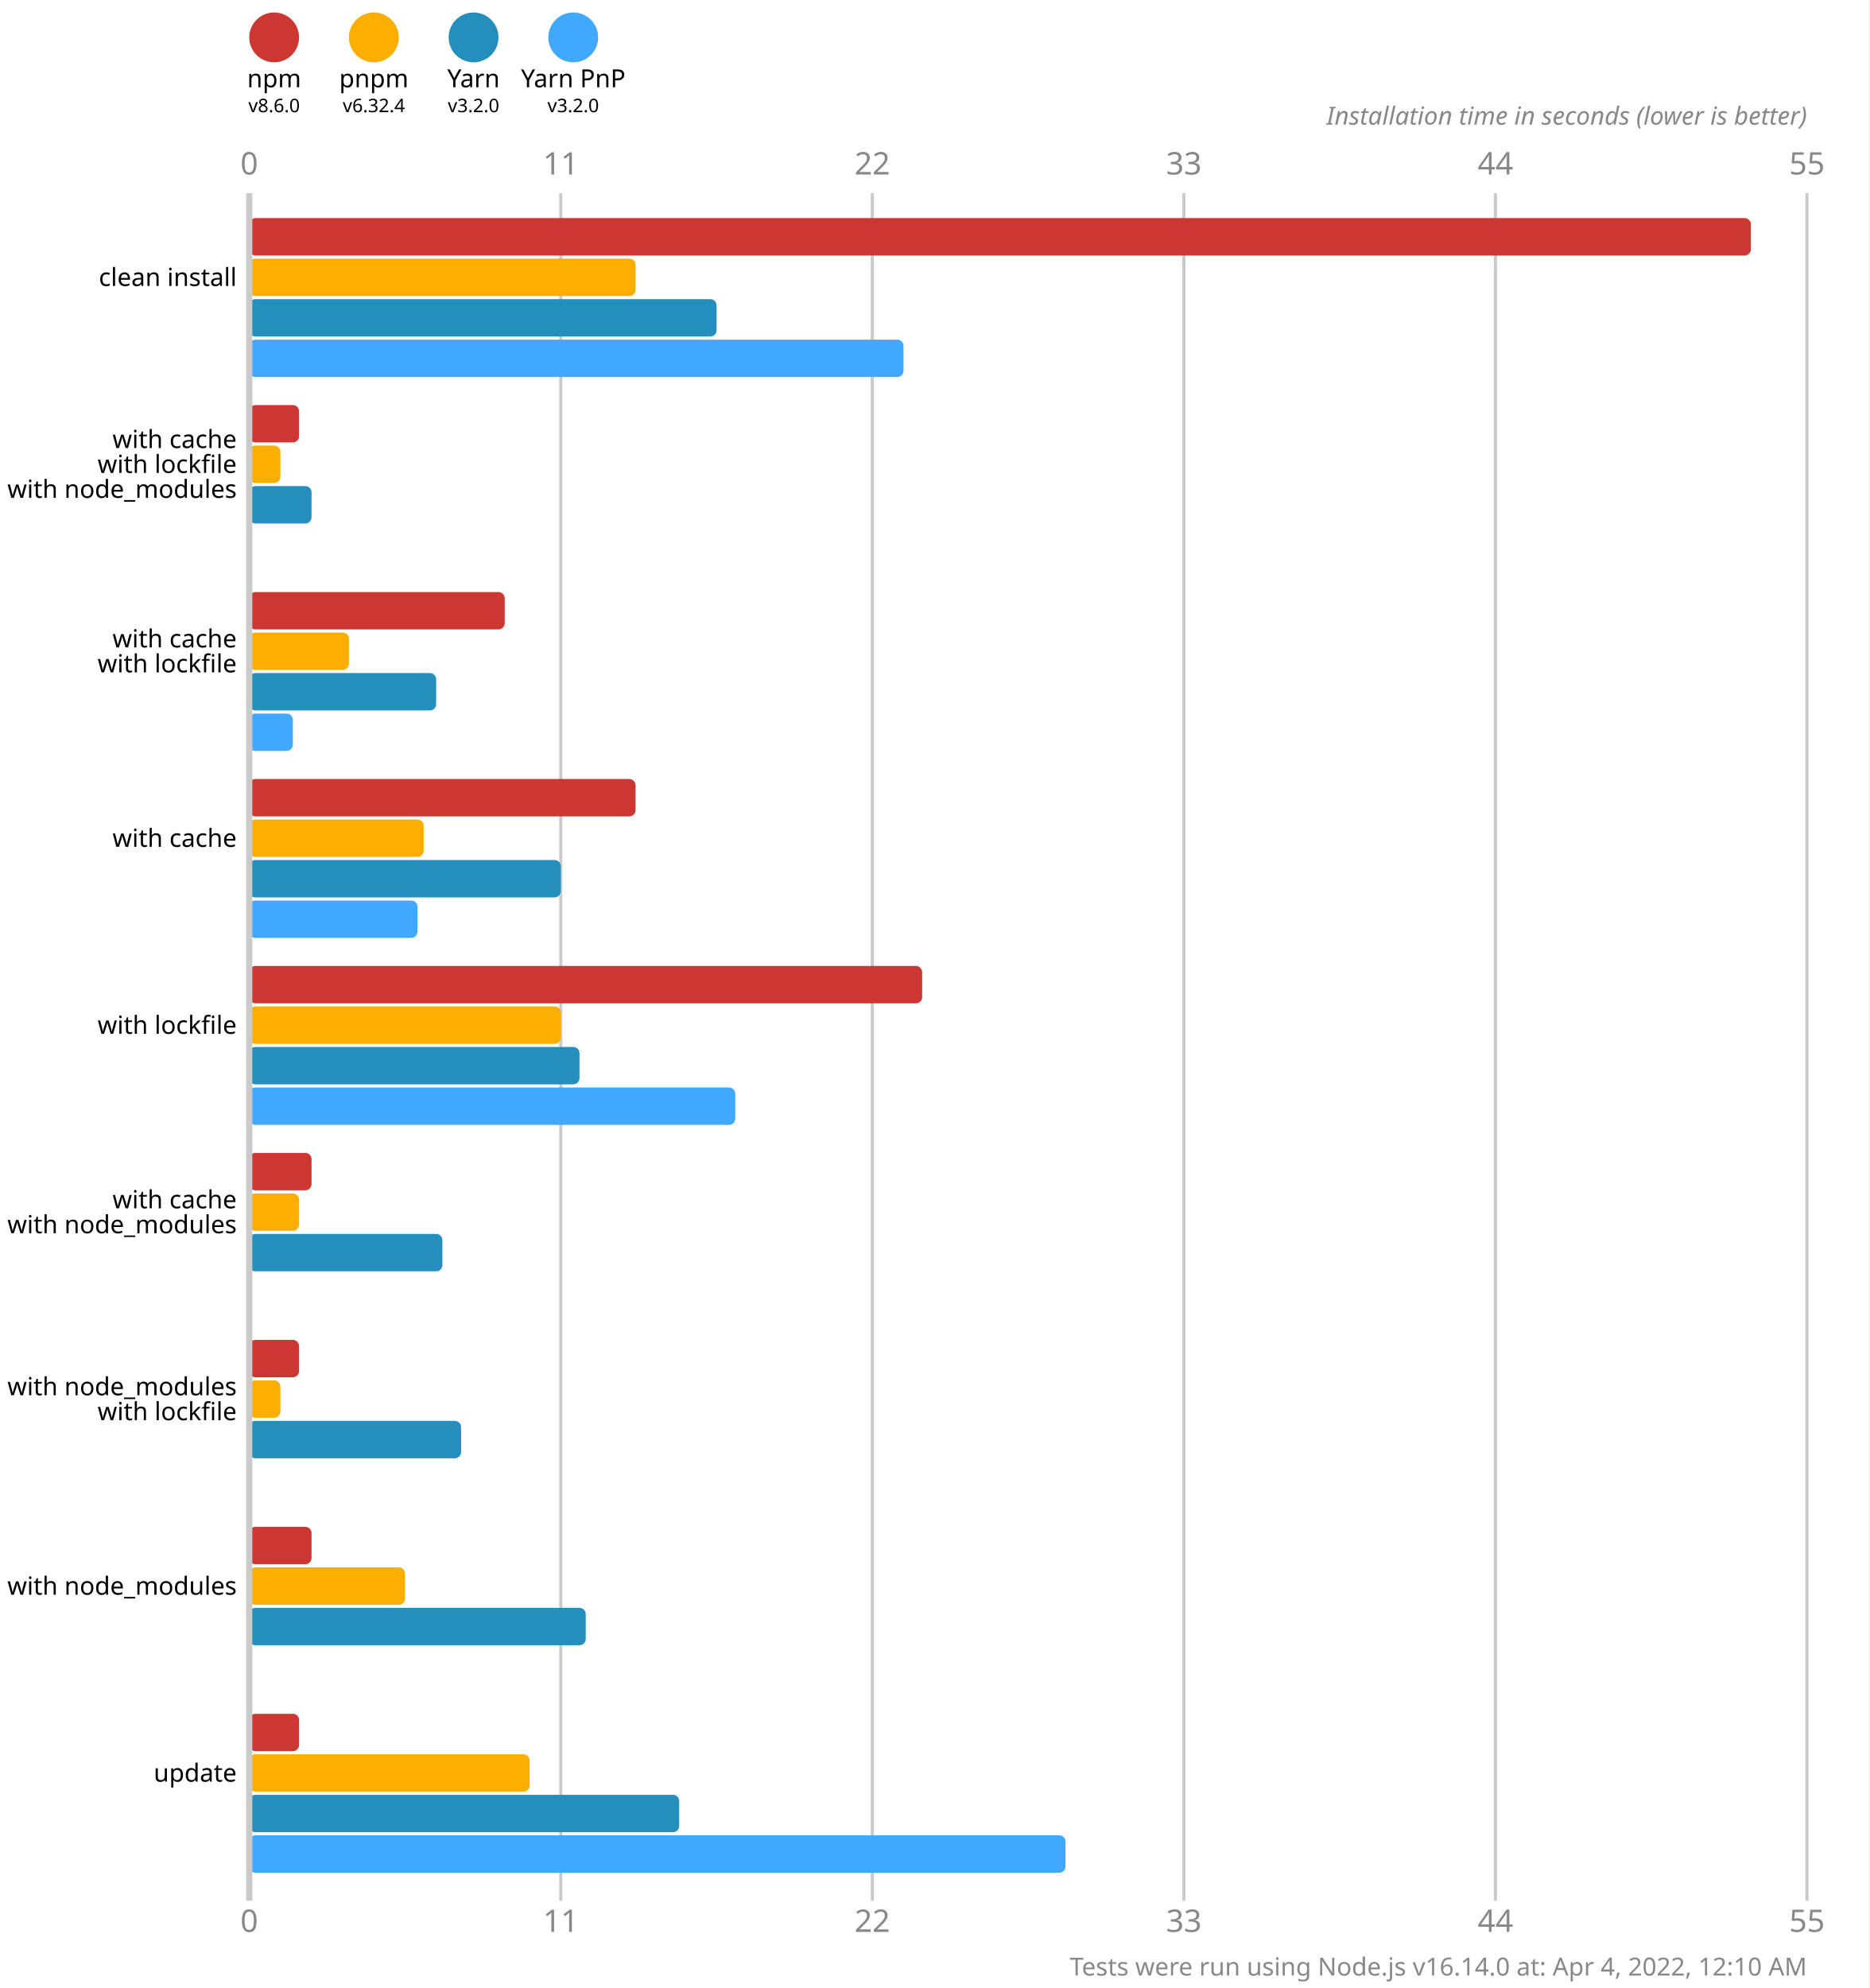
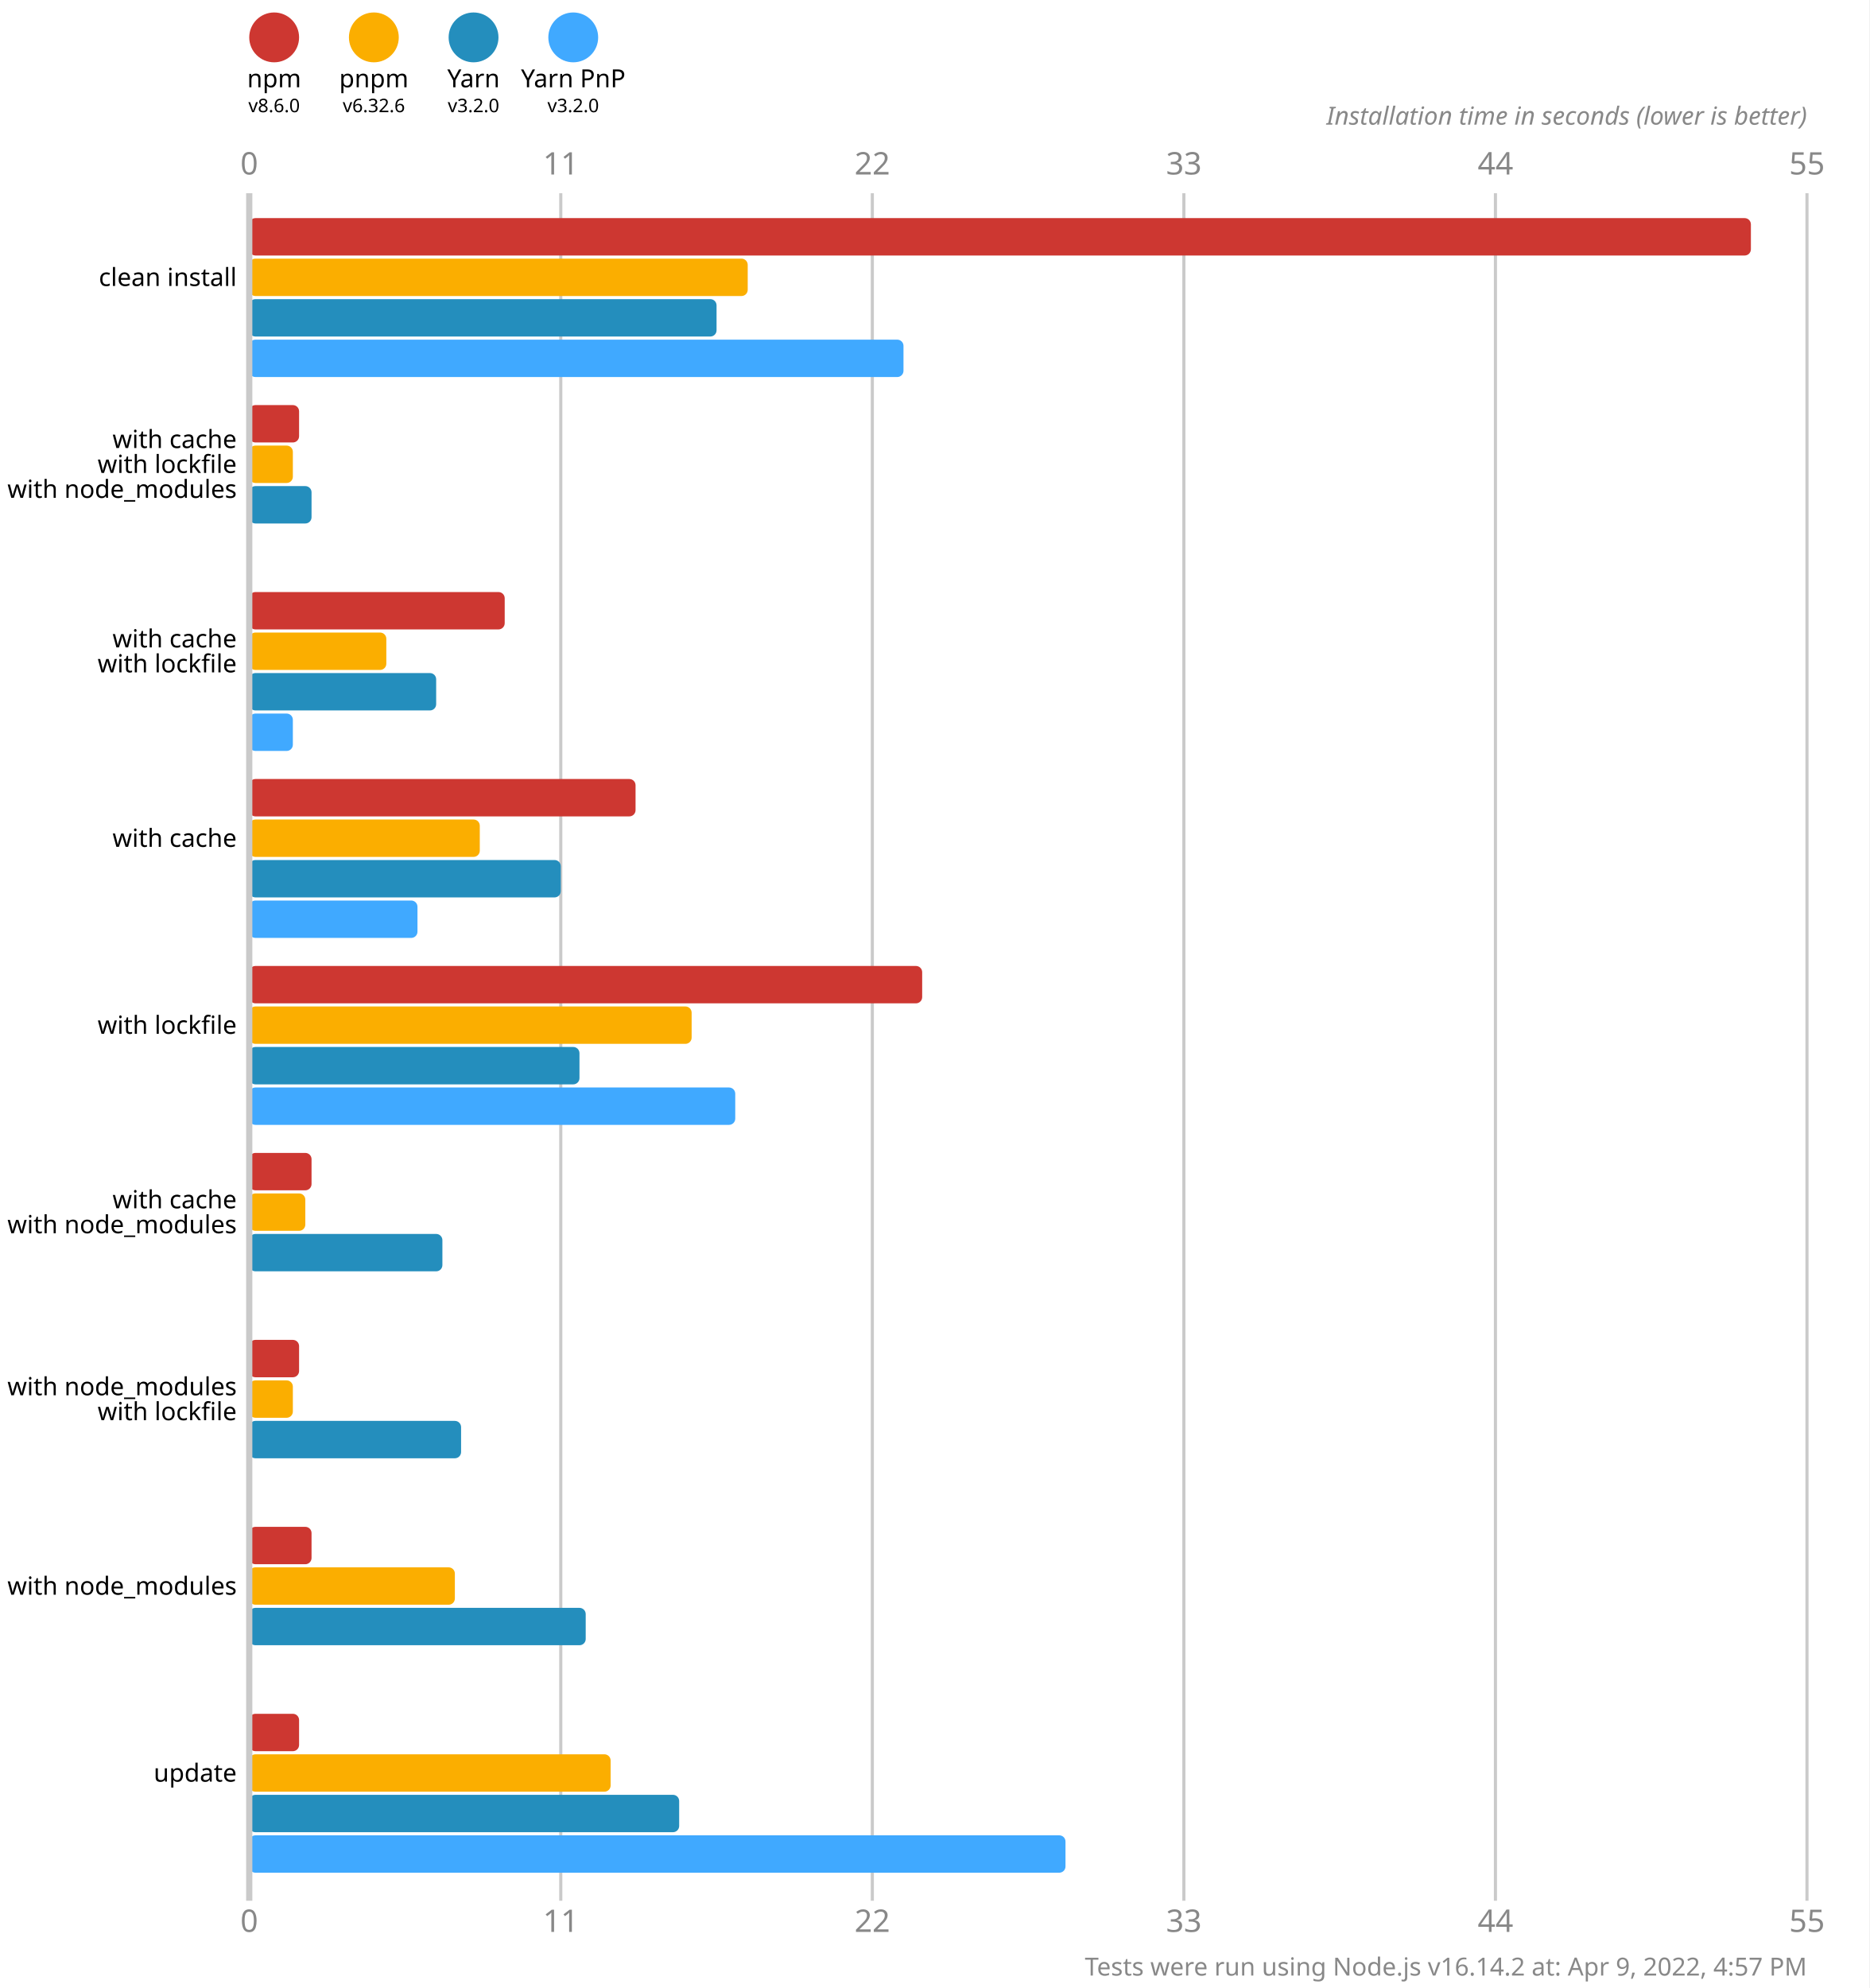
<svg xmlns="http://www.w3.org/2000/svg" version="1.1" viewBox="0 0 300 319">
  <style>
    .font { font-family: sans-serif; }
    .s3 { font-size: 3px; }
    .s4 { font-size: 4px; }
    .s5 { font-size: 5px; }
    .line { stroke: #cacaca; }
    .width { stroke-width: 0.5; }
    .text { fill: #888; }
  </style>
  <rect x="0" y="0" width="300" height="319" fill="#fff" />
  <circle cx="44" cy="6" r="4" fill="#cd3731" />
  <text x="44" y="14" class="font s4" text-anchor="middle">npm</text>
  <text x="44" y="18" class="font s3" text-anchor="middle">v8.6.0</text>
  <circle cx="60" cy="6" r="4" fill="#fbae00" />
  <text x="60" y="14" class="font s4" text-anchor="middle">pnpm</text>
-   <text x="60" y="18" class="font s3" text-anchor="middle">v6.32.4</text>
+   <text x="60" y="18" class="font s3" text-anchor="middle">v6.32.6</text>
  <circle cx="76" cy="6" r="4" fill="#248ebd" />
  <text x="76" y="14" class="font s4" text-anchor="middle">Yarn</text>
  <text x="76" y="18" class="font s3" text-anchor="middle">v3.2.0</text>
  <circle cx="92" cy="6" r="4" fill="#40a9ff" />
  <text x="92" y="14" class="font s4" text-anchor="middle">Yarn PnP</text>
  <text x="92" y="18" class="font s3" text-anchor="middle">v3.2.0</text>
  <text x="40" y="28" class="font s5 text" text-anchor="middle">0</text>
  <text x="40" y="310" class="font s5 text" text-anchor="middle">0</text>
  <line x1="90" y1="31" x2="90" y2="305" class="line width" />
  <text x="90" y="28" class="font s5 text" text-anchor="middle">11</text>
  <text x="90" y="310" class="font s5 text" text-anchor="middle">11</text>
  <line x1="140" y1="31" x2="140" y2="305" class="line width" />
  <text x="140" y="28" class="font s5 text" text-anchor="middle">22</text>
  <text x="140" y="310" class="font s5 text" text-anchor="middle">22</text>
  <line x1="190" y1="31" x2="190" y2="305" class="line width" />
  <text x="190" y="28" class="font s5 text" text-anchor="middle">33</text>
  <text x="190" y="310" class="font s5 text" text-anchor="middle">33</text>
  <line x1="240" y1="31" x2="240" y2="305" class="line width" />
  <text x="240" y="28" class="font s5 text" text-anchor="middle">44</text>
  <text x="240" y="310" class="font s5 text" text-anchor="middle">44</text>
  <line x1="290" y1="31" x2="290" y2="305" class="line width" />
  <text x="290" y="28" class="font s5 text" text-anchor="middle">55</text>
  <text x="290" y="310" class="font s5 text" text-anchor="middle">55</text>
  <text x="290" y="20" class="font s4 text" font-style="italic" text-anchor="end">Installation time in seconds (lower is better)</text>
  <rect x="40" y="35" width="241" height="6" fill="#cd3731" rx="1" ry="1" />
-   <rect x="40" y="41.5" width="62" height="6" fill="#fbae00" rx="1" ry="1" />
+   <rect x="40" y="41.5" width="80" height="6" fill="#fbae00" rx="1" ry="1" />
  <rect x="40" y="48" width="75" height="6" fill="#248ebd" rx="1" ry="1" />
  <rect x="40" y="54.5" width="105" height="6" fill="#40a9ff" rx="1" ry="1" />
  <rect x="40" y="65" width="8" height="6" fill="#cd3731" rx="1" ry="1" />
-   <rect x="40" y="71.5" width="5" height="6" fill="#fbae00" rx="1" ry="1" />
+   <rect x="40" y="71.5" width="7" height="6" fill="#fbae00" rx="1" ry="1" />
  <rect x="40" y="78" width="10" height="6" fill="#248ebd" rx="1" ry="1" />
  <rect x="40" y="84.5" width="0" height="6" fill="#40a9ff" rx="1" ry="1" />
  <rect x="40" y="95" width="41" height="6" fill="#cd3731" rx="1" ry="1" />
-   <rect x="40" y="101.5" width="16" height="6" fill="#fbae00" rx="1" ry="1" />
+   <rect x="40" y="101.5" width="22" height="6" fill="#fbae00" rx="1" ry="1" />
  <rect x="40" y="108" width="30" height="6" fill="#248ebd" rx="1" ry="1" />
  <rect x="40" y="114.5" width="7" height="6" fill="#40a9ff" rx="1" ry="1" />
  <rect x="40" y="125" width="62" height="6" fill="#cd3731" rx="1" ry="1" />
-   <rect x="40" y="131.5" width="28" height="6" fill="#fbae00" rx="1" ry="1" />
+   <rect x="40" y="131.5" width="37" height="6" fill="#fbae00" rx="1" ry="1" />
  <rect x="40" y="138" width="50" height="6" fill="#248ebd" rx="1" ry="1" />
  <rect x="40" y="144.5" width="27" height="6" fill="#40a9ff" rx="1" ry="1" />
  <rect x="40" y="155" width="108" height="6" fill="#cd3731" rx="1" ry="1" />
-   <rect x="40" y="161.5" width="50" height="6" fill="#fbae00" rx="1" ry="1" />
+   <rect x="40" y="161.5" width="71" height="6" fill="#fbae00" rx="1" ry="1" />
  <rect x="40" y="168" width="53" height="6" fill="#248ebd" rx="1" ry="1" />
  <rect x="40" y="174.5" width="78" height="6" fill="#40a9ff" rx="1" ry="1" />
  <rect x="40" y="185" width="10" height="6" fill="#cd3731" rx="1" ry="1" />
-   <rect x="40" y="191.5" width="8" height="6" fill="#fbae00" rx="1" ry="1" />
+   <rect x="40" y="191.5" width="9" height="6" fill="#fbae00" rx="1" ry="1" />
  <rect x="40" y="198" width="31" height="6" fill="#248ebd" rx="1" ry="1" />
  <rect x="40" y="204.5" width="0" height="6" fill="#40a9ff" rx="1" ry="1" />
  <rect x="40" y="215" width="8" height="6" fill="#cd3731" rx="1" ry="1" />
-   <rect x="40" y="221.5" width="5" height="6" fill="#fbae00" rx="1" ry="1" />
+   <rect x="40" y="221.5" width="7" height="6" fill="#fbae00" rx="1" ry="1" />
  <rect x="40" y="228" width="34" height="6" fill="#248ebd" rx="1" ry="1" />
  <rect x="40" y="234.5" width="0" height="6" fill="#40a9ff" rx="1" ry="1" />
  <rect x="40" y="245" width="10" height="6" fill="#cd3731" rx="1" ry="1" />
-   <rect x="40" y="251.5" width="25" height="6" fill="#fbae00" rx="1" ry="1" />
+   <rect x="40" y="251.5" width="33" height="6" fill="#fbae00" rx="1" ry="1" />
  <rect x="40" y="258" width="54" height="6" fill="#248ebd" rx="1" ry="1" />
  <rect x="40" y="264.5" width="0" height="6" fill="#40a9ff" rx="1" ry="1" />
  <rect x="40" y="275" width="8" height="6" fill="#cd3731" rx="1" ry="1" />
-   <rect x="40" y="281.5" width="45" height="6" fill="#fbae00" rx="1" ry="1" />
+   <rect x="40" y="281.5" width="58" height="6" fill="#fbae00" rx="1" ry="1" />
  <rect x="40" y="288" width="69" height="6" fill="#248ebd" rx="1" ry="1" />
  <rect x="40" y="294.5" width="131" height="6" fill="#40a9ff" rx="1" ry="1" />
  <line x1="40" y1="31" x2="40" y2="305" class="line" />
  <text x="38" y="44.5" class="font s4" dominant-baseline="middle" text-anchor="end">clean install</text>
  <text x="38" y="70.5" class="font s4" dominant-baseline="middle" text-anchor="end">with cache</text>
  <text x="38" y="74.5" class="font s4" dominant-baseline="middle" text-anchor="end">with lockfile</text>
  <text x="38" y="78.5" class="font s4" dominant-baseline="middle" text-anchor="end">with node_modules</text>
  <text x="38" y="102.5" class="font s4" dominant-baseline="middle" text-anchor="end">with cache</text>
  <text x="38" y="106.5" class="font s4" dominant-baseline="middle" text-anchor="end">with lockfile</text>
  <text x="38" y="134.5" class="font s4" dominant-baseline="middle" text-anchor="end">with cache</text>
  <text x="38" y="164.5" class="font s4" dominant-baseline="middle" text-anchor="end">with lockfile</text>
  <text x="38" y="192.5" class="font s4" dominant-baseline="middle" text-anchor="end">with cache</text>
  <text x="38" y="196.5" class="font s4" dominant-baseline="middle" text-anchor="end">with node_modules</text>
  <text x="38" y="222.5" class="font s4" dominant-baseline="middle" text-anchor="end">with node_modules</text>
  <text x="38" y="226.5" class="font s4" dominant-baseline="middle" text-anchor="end">with lockfile</text>
  <text x="38" y="254.5" class="font s4" dominant-baseline="middle" text-anchor="end">with node_modules</text>
  <text x="38" y="284.5" class="font s4" dominant-baseline="middle" text-anchor="end">update</text>
-   <text x="290" y="317" class="font s4 text" text-anchor="end">Tests were run using Node.js v16.14.0 at: Apr 4, 2022, 12:10 AM</text>
+   <text x="290" y="317" class="font s4 text" text-anchor="end">Tests were run using Node.js v16.14.2 at: Apr 9, 2022, 4:57 PM</text>
</svg>
